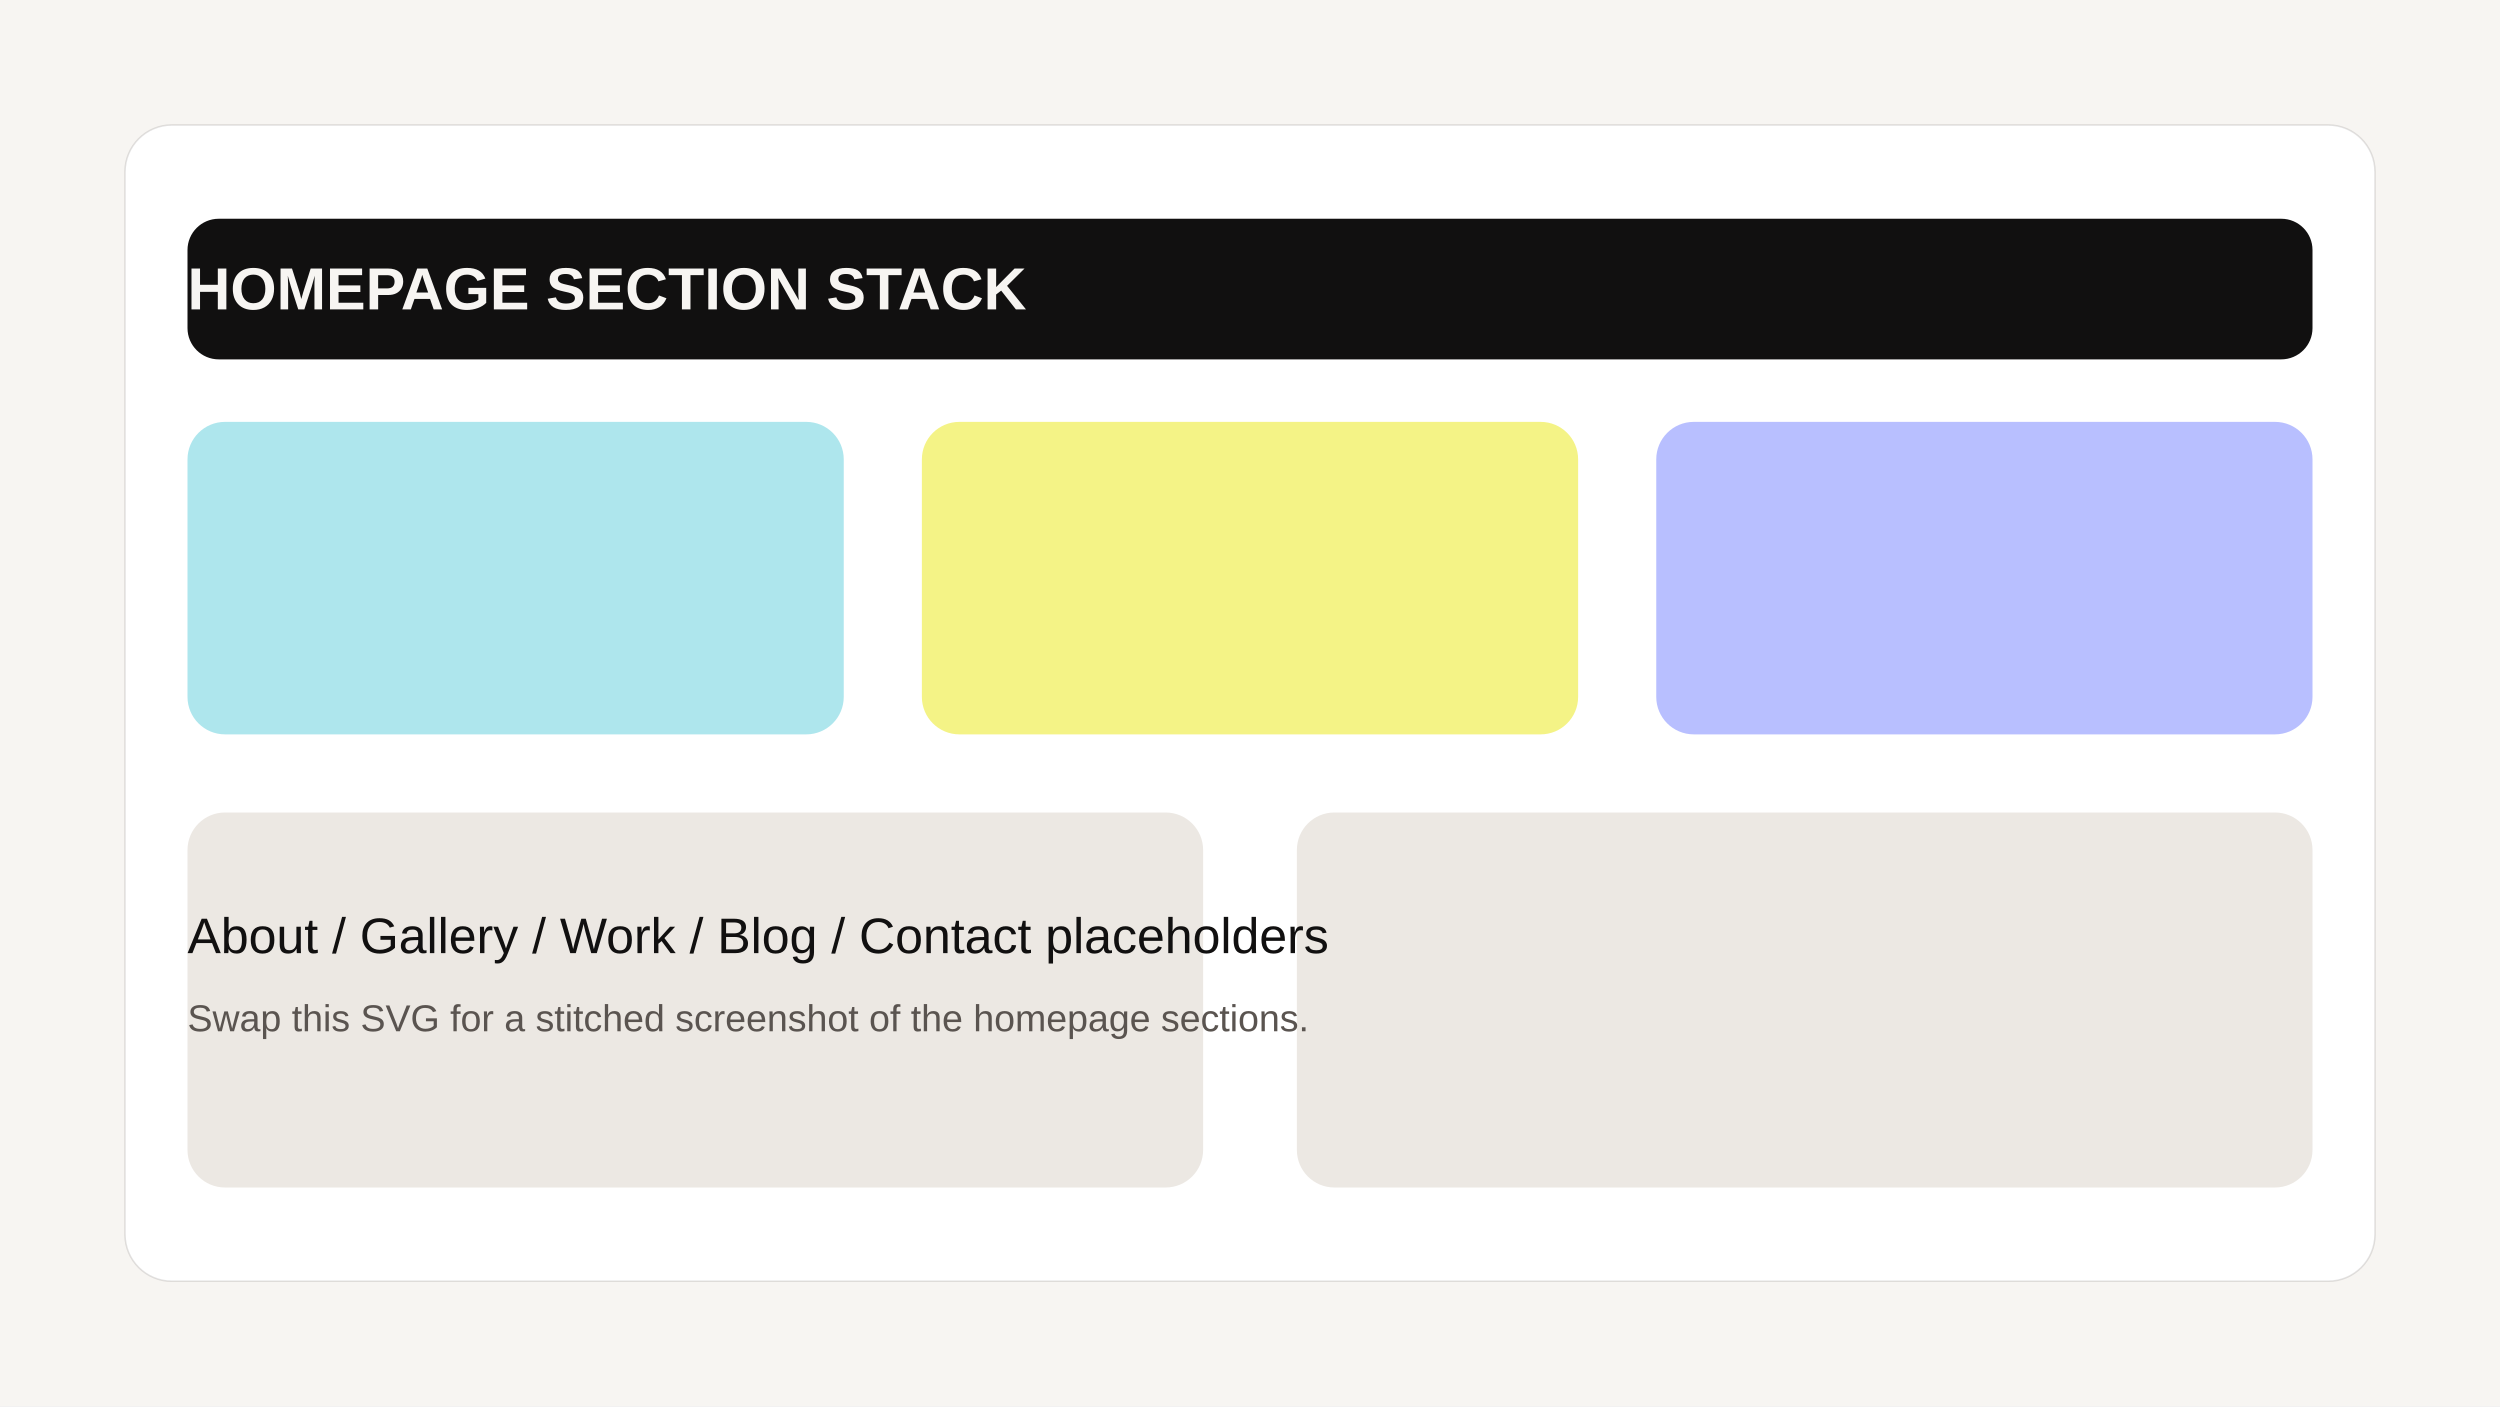
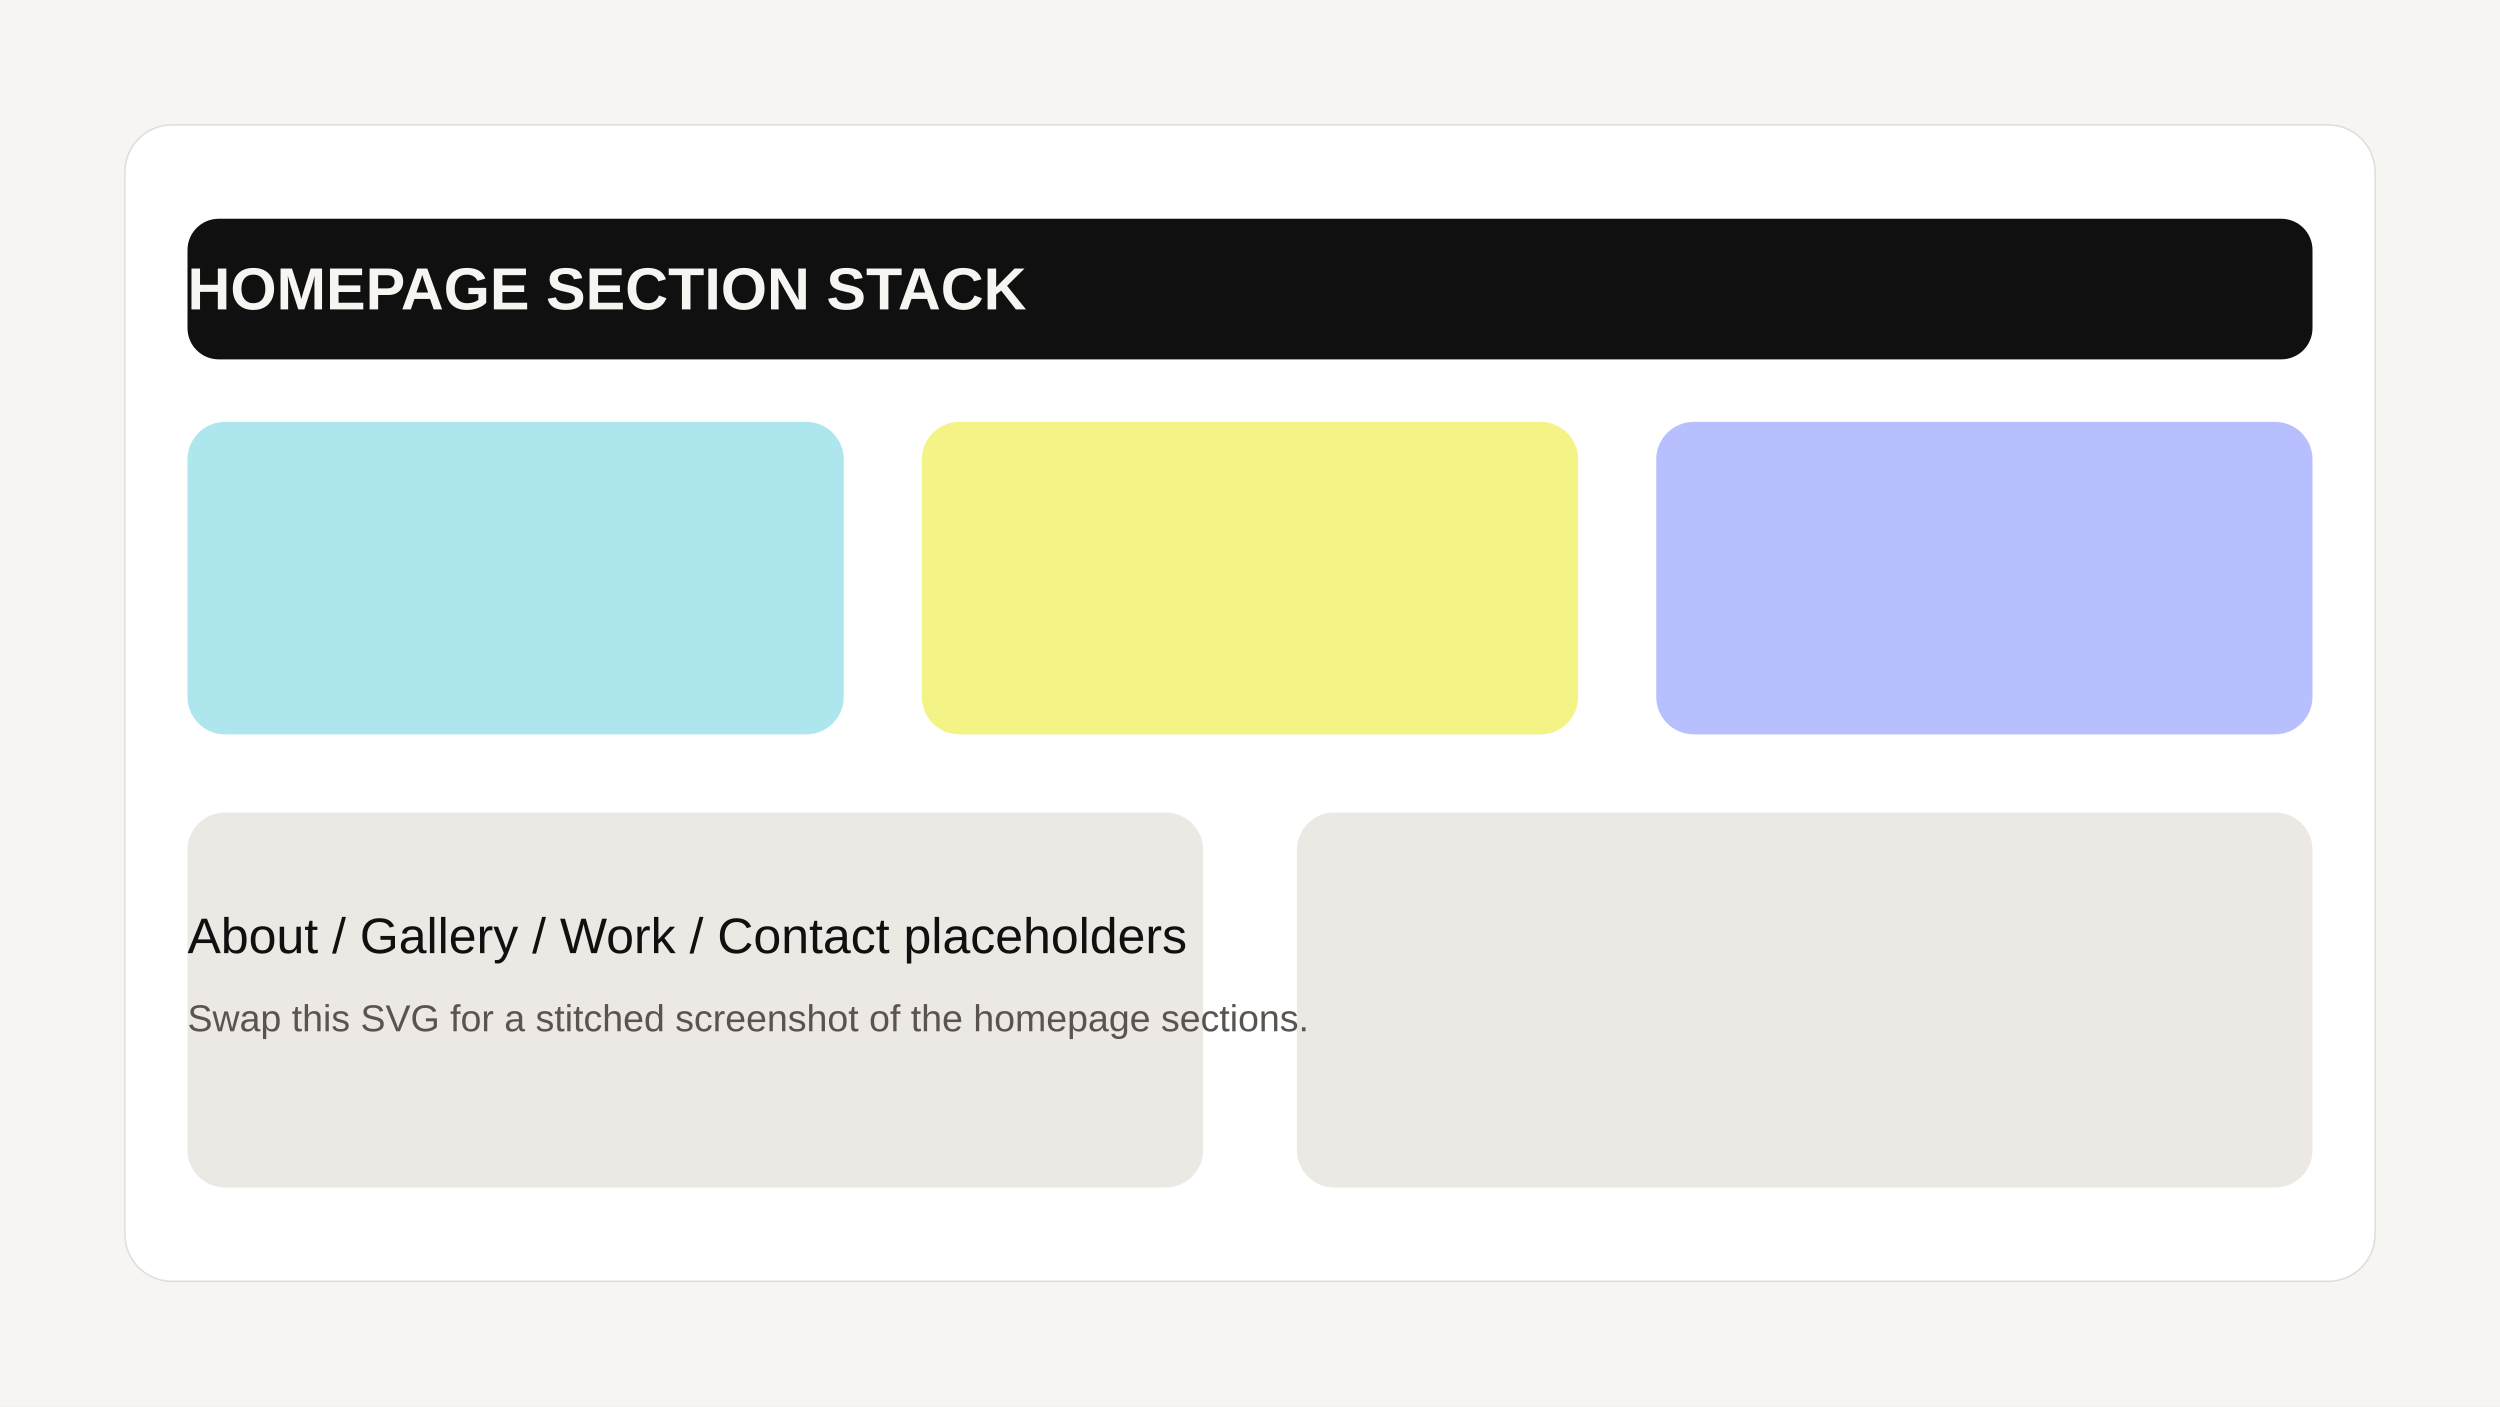
<svg xmlns="http://www.w3.org/2000/svg" viewBox="0 0 1600 900" role="img" aria-labelledby="title desc">
  <rect width="1600" height="900" fill="#f7f5f2" />
  <rect x="80" y="80" width="1440" height="740" rx="30" fill="#ffffff" stroke="#111010" stroke-opacity="0.12" />
  <rect x="120" y="140" width="1360" height="90" rx="20" fill="#111010" />
  <rect x="120" y="270" width="420" height="200" rx="24" fill="#aee6ed" />
  <rect x="590" y="270" width="420" height="200" rx="24" fill="#f4f386" />
  <rect x="1060" y="270" width="420" height="200" rx="24" fill="#b8bfff" />
  <rect x="120" y="520" width="650" height="240" rx="24" fill="#ece8e3" />
  <rect x="830" y="520" width="650" height="240" rx="24" fill="#ece8e3" />
  <text x="120" y="198" font-family="Arial, Helvetica, sans-serif" font-size="38" font-weight="700" fill="#f7f5f2">HOMEPAGE SECTION STACK</text>
-   <text x="120" y="610" font-family="Arial, Helvetica, sans-serif" font-size="32" fill="#111010">About / Gallery / Work / Blog / Contact placeholders</text>
+   <text x="120" y="610" font-family="Arial, Helvetica, sans-serif" font-size="32" fill="#111010">About / Gallery / Work / Contact placeholders</text>
  <text x="120" y="660" font-family="Arial, Helvetica, sans-serif" font-size="24" fill="#5a5450">Swap this SVG for a stitched screenshot of the homepage sections.</text>
</svg>
